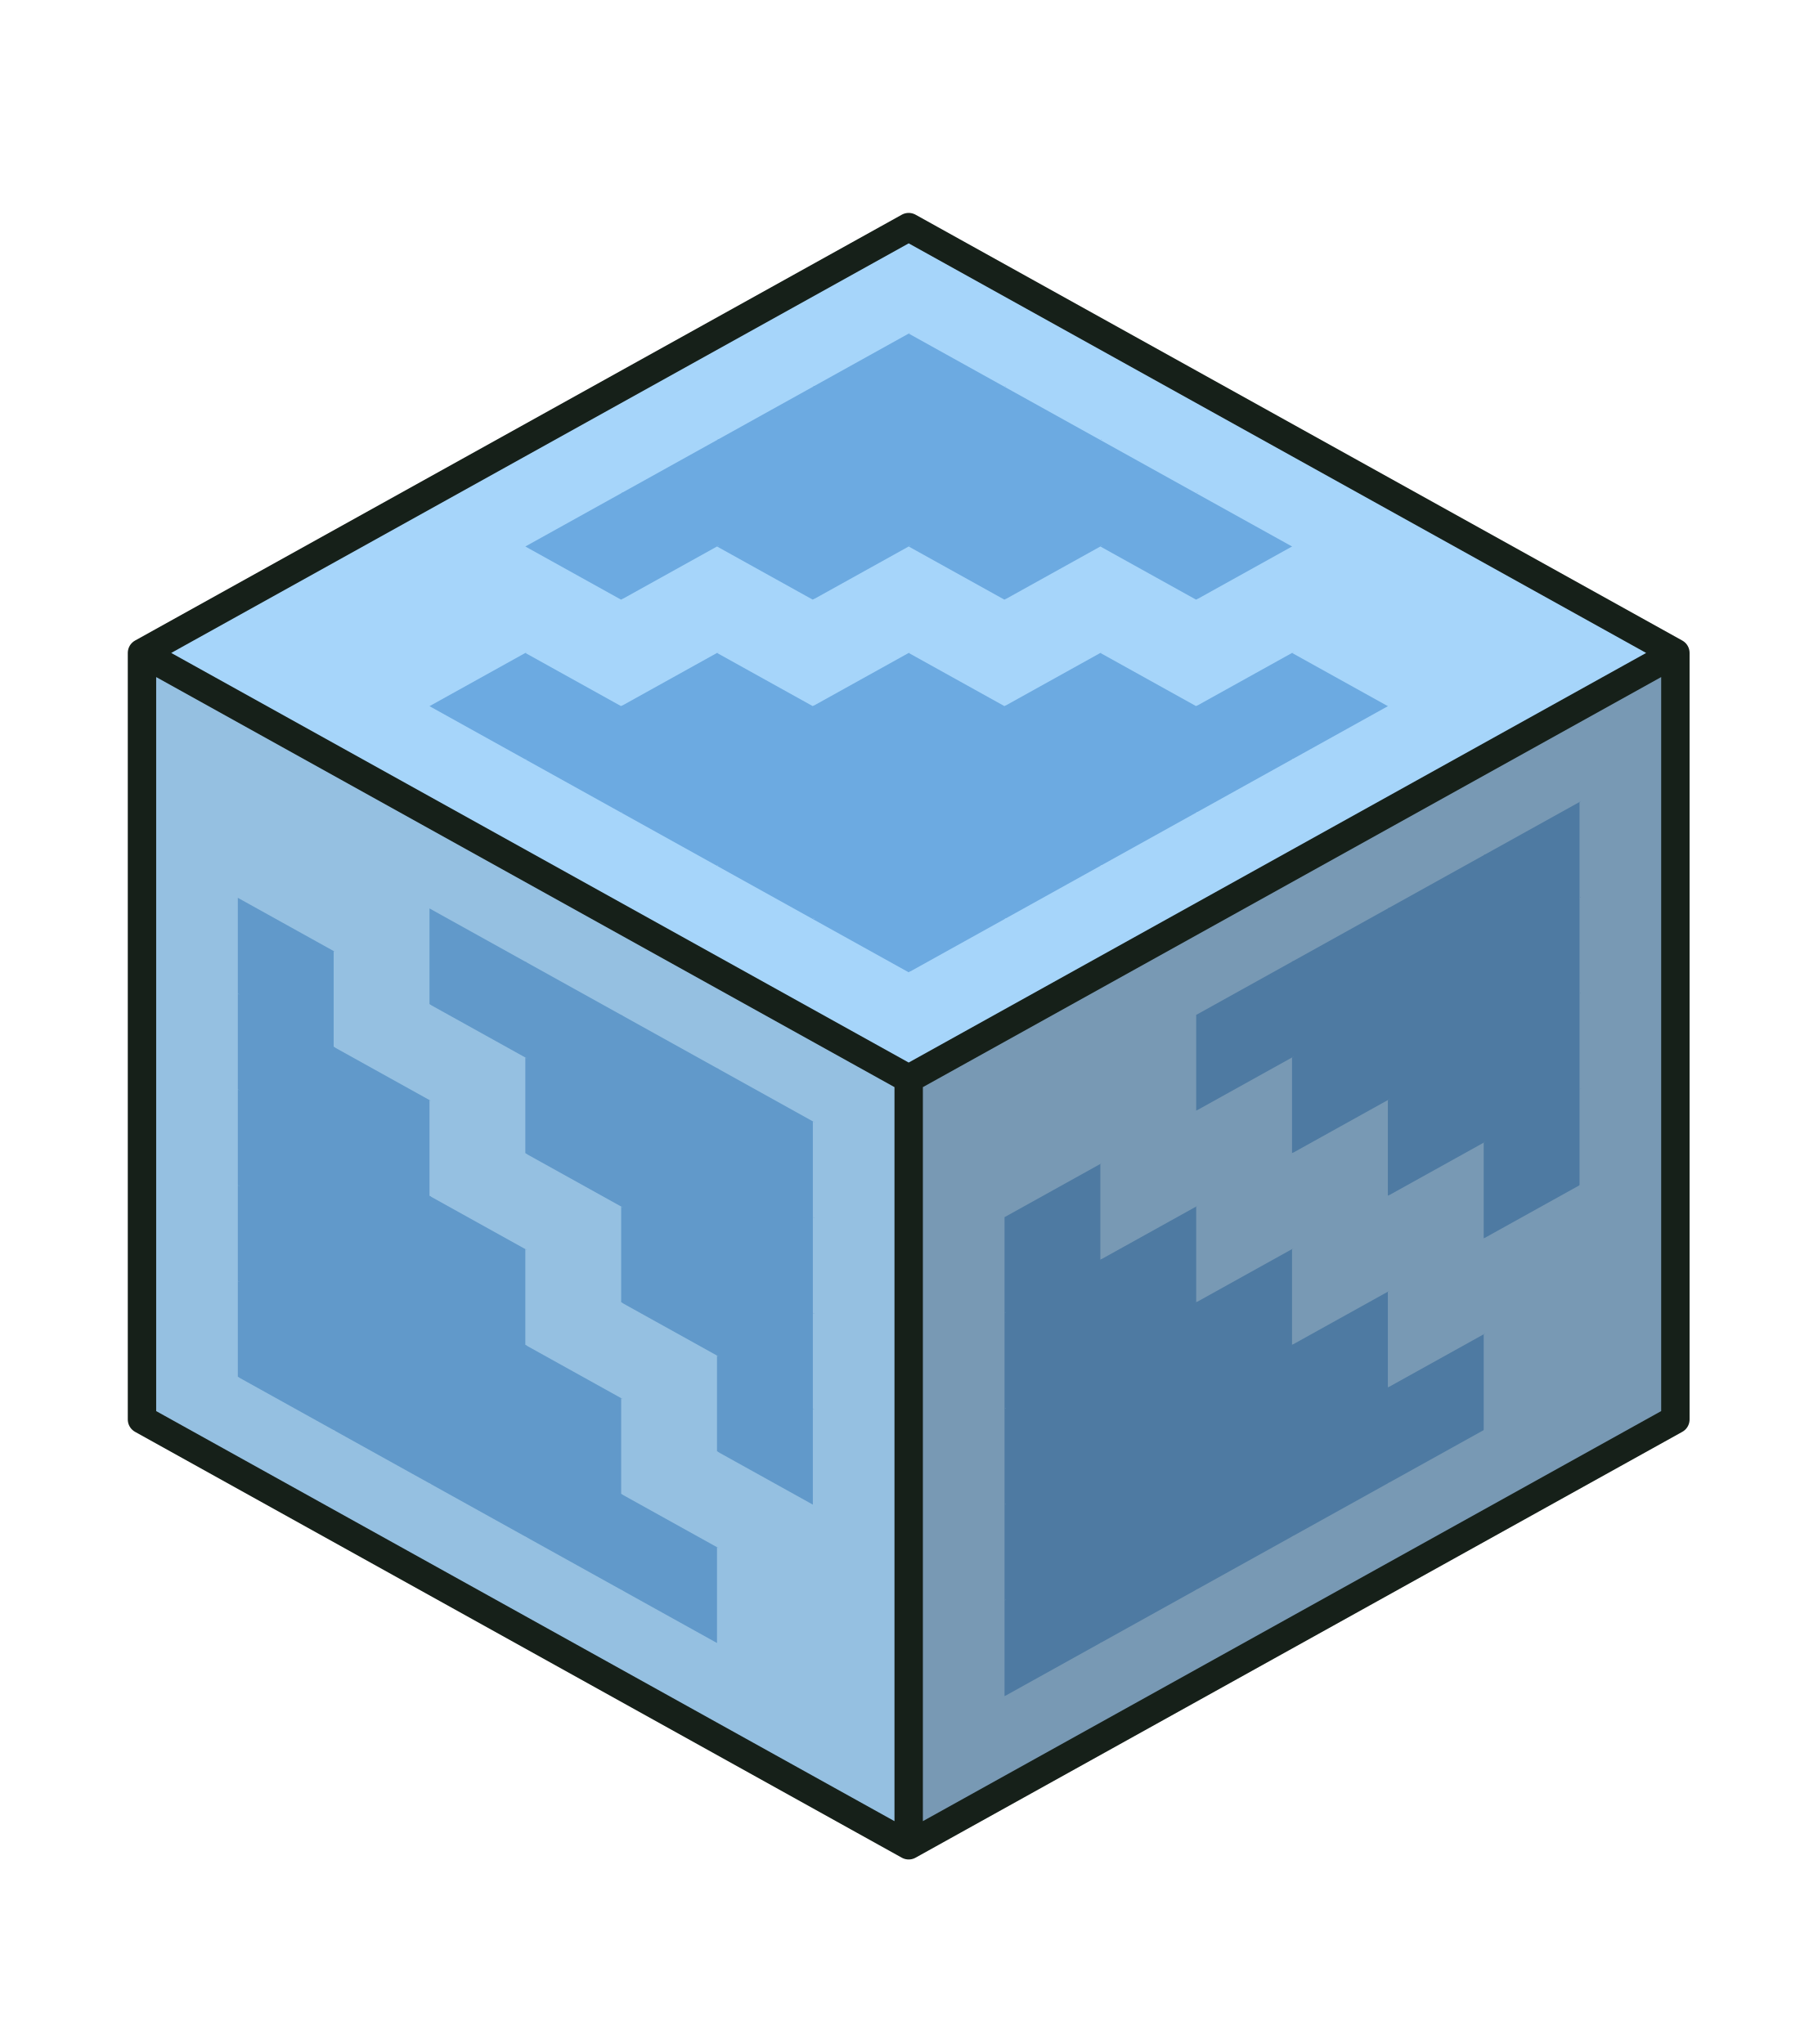
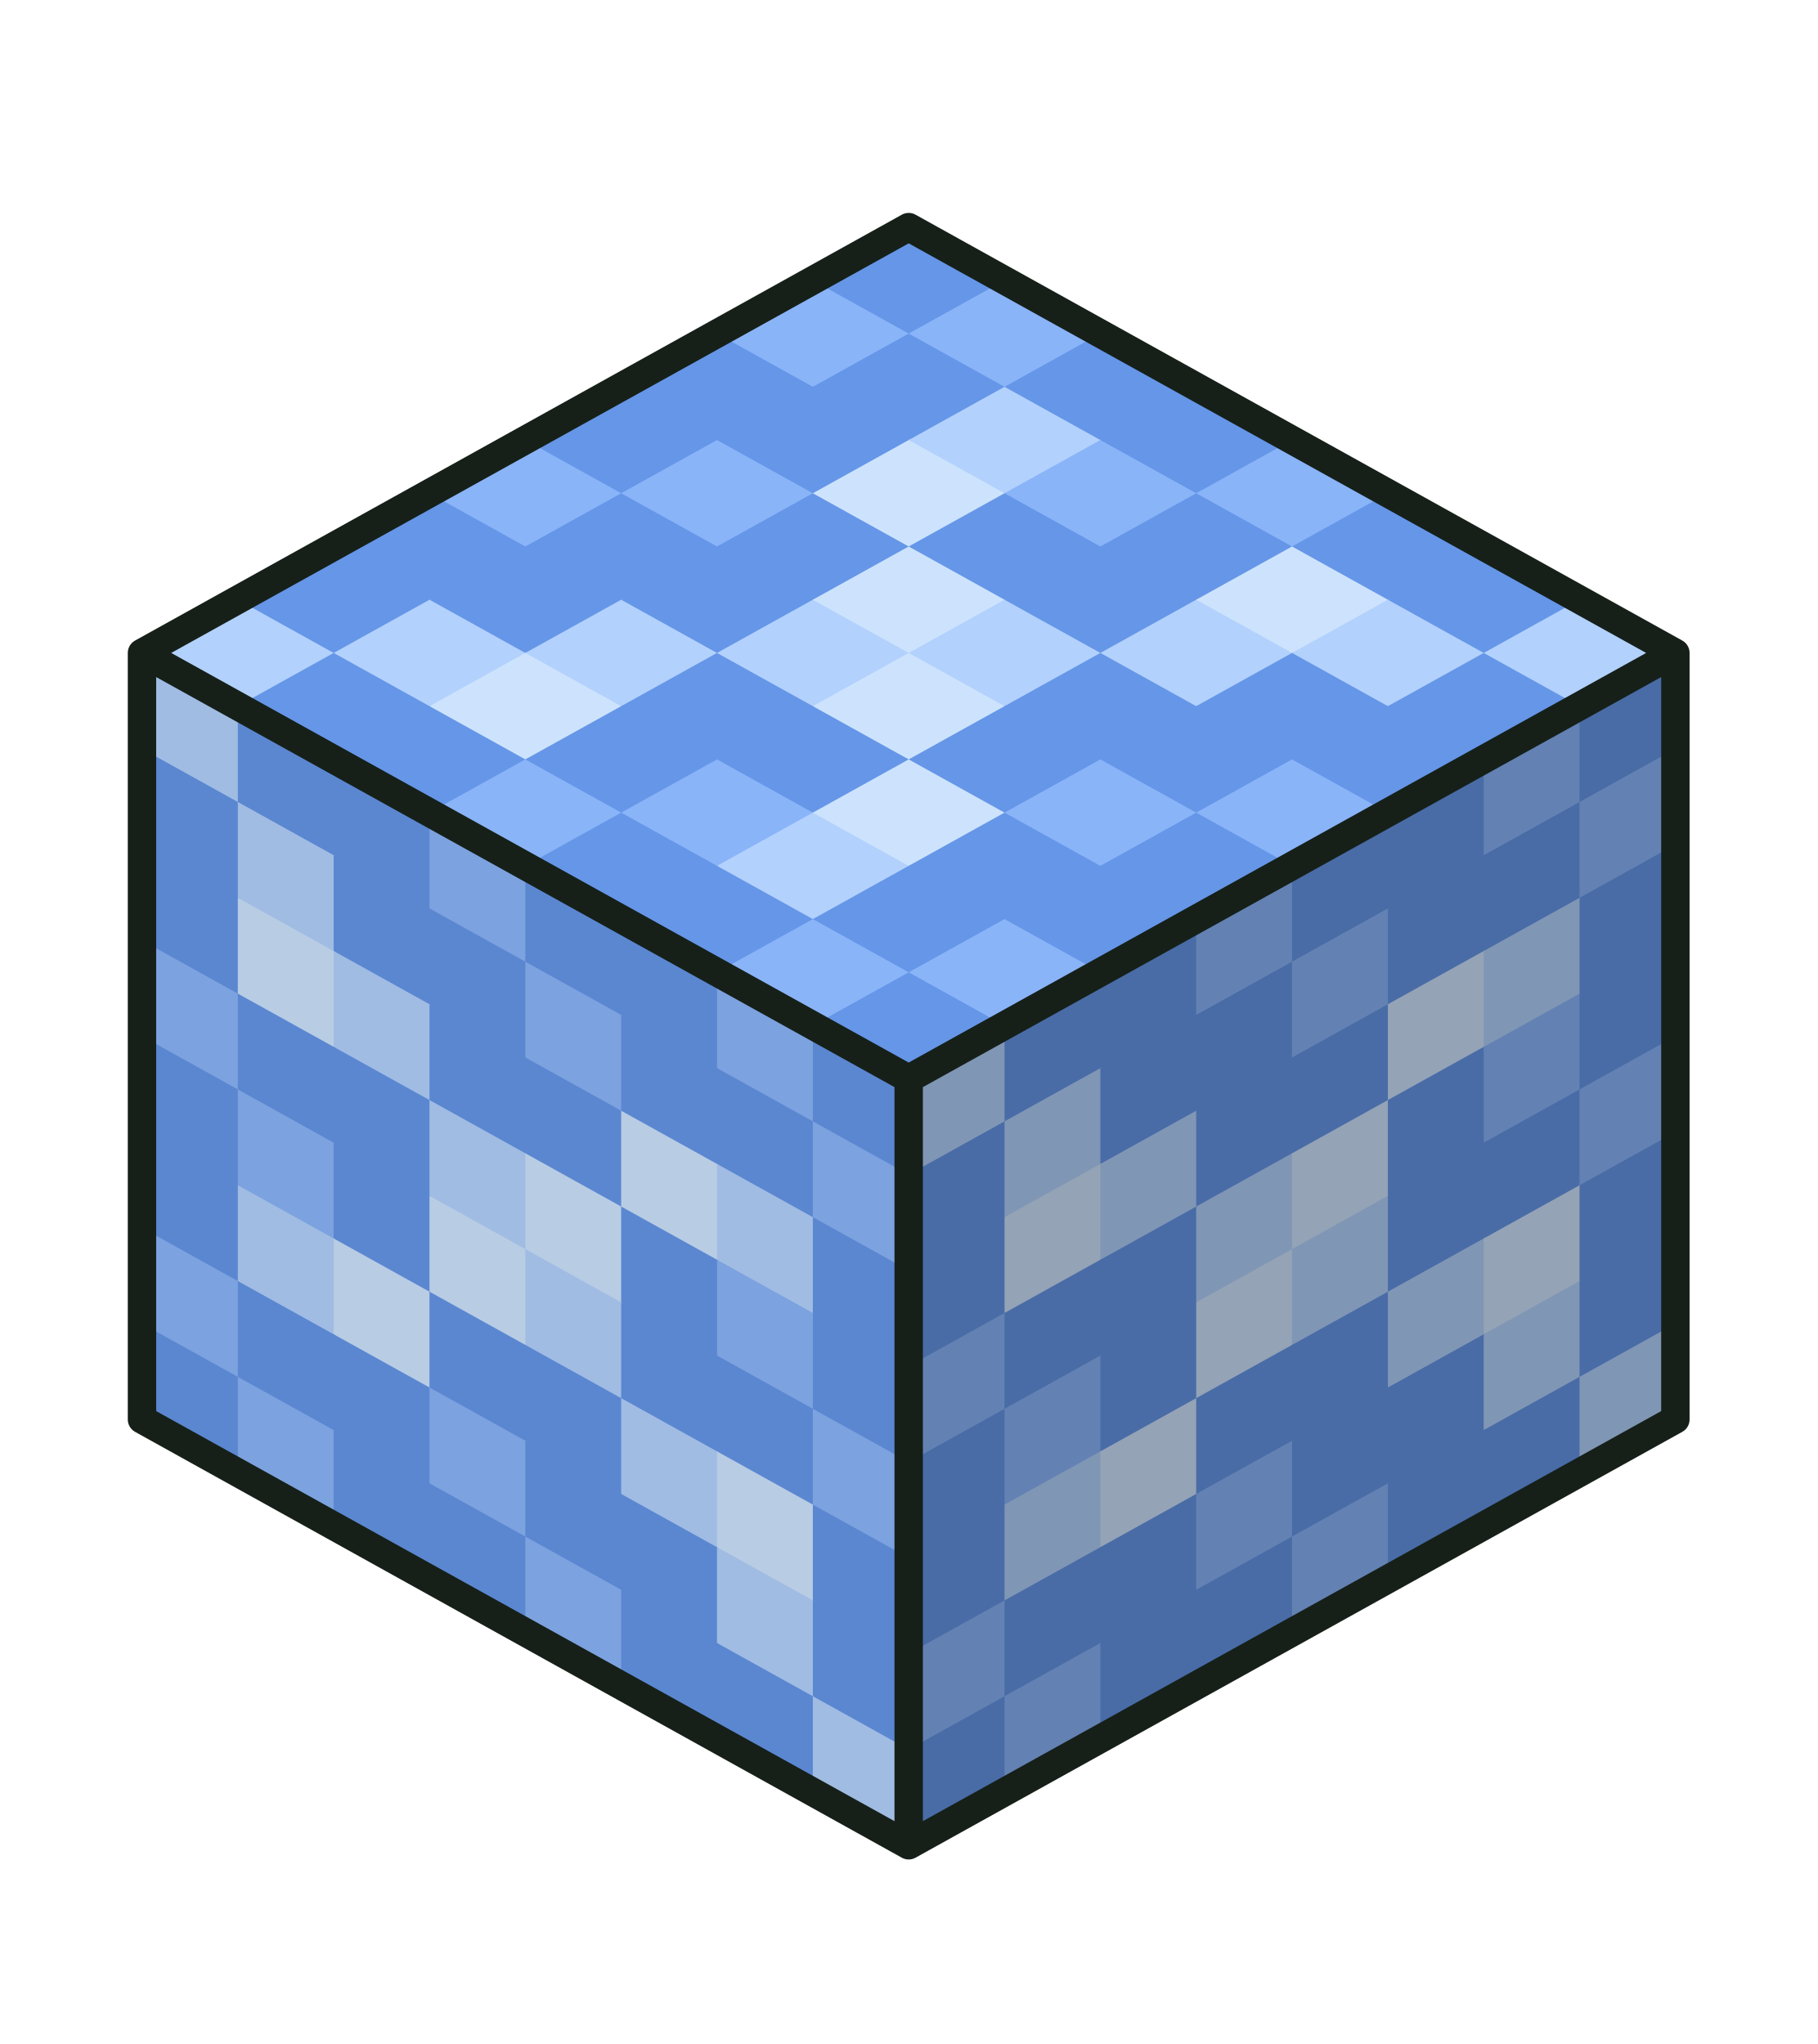
<svg xmlns="http://www.w3.org/2000/svg" viewBox="0 0 128 144" role="img">
  <g transform="matrix(6.75 -3.75 6.75 3.75 10 46)">
-     <rect x="0" y="0" width="1.015" height="1.015" fill="#a6d5fa" />
-     <rect x="1" y="0" width="1.015" height="1.015" fill="#a6d5fa" />
-     <rect x="2" y="0" width="1.015" height="1.015" fill="#a6d5fa" />
-     <rect x="3" y="0" width="1.015" height="1.015" fill="#a6d5fa" />
-     <rect x="4" y="0" width="1.015" height="1.015" fill="#a6d5fa" />
-     <rect x="5" y="0" width="1.015" height="1.015" fill="#a6d5fa" />
-     <rect x="6" y="0" width="1.015" height="1.015" fill="#a6d5fa" />
-     <rect x="7" y="0" width="1.015" height="1.015" fill="#a6d5fa" />
-     <rect x="0" y="1" width="1.015" height="1.015" fill="#a6d5fa" />
-     <rect x="1" y="1" width="1.015" height="1.015" fill="#a6d5fa" />
-     <rect x="2" y="1" width="1.015" height="1.015" fill="#a6d5fa" />
-     <rect x="3" y="1" width="1.015" height="1.015" fill="#6caae1" />
-     <rect x="4" y="1" width="1.015" height="1.015" fill="#6caae1" />
-     <rect x="5" y="1" width="1.015" height="1.015" fill="#6caae1" />
-     <rect x="6" y="1" width="1.015" height="1.015" fill="#6caae1" />
-     <rect x="7" y="1" width="1.015" height="1.015" fill="#a6d5fa" />
-     <rect x="0" y="2" width="1.015" height="1.015" fill="#a6d5fa" />
-     <rect x="1" y="2" width="1.015" height="1.015" fill="#6caae1" />
-     <rect x="2" y="2" width="1.015" height="1.015" fill="#a6d5fa" />
-     <rect x="3" y="2" width="1.015" height="1.015" fill="#a6d5fa" />
-     <rect x="4" y="2" width="1.015" height="1.015" fill="#6caae1" />
-     <rect x="5" y="2" width="1.015" height="1.015" fill="#6caae1" />
-     <rect x="6" y="2" width="1.015" height="1.015" fill="#6caae1" />
-     <rect x="7" y="2" width="1.015" height="1.015" fill="#a6d5fa" />
-     <rect x="0" y="3" width="1.015" height="1.015" fill="#a6d5fa" />
-     <rect x="1" y="3" width="1.015" height="1.015" fill="#6caae1" />
-     <rect x="2" y="3" width="1.015" height="1.015" fill="#6caae1" />
-     <rect x="3" y="3" width="1.015" height="1.015" fill="#a6d5fa" />
-     <rect x="4" y="3" width="1.015" height="1.015" fill="#a6d5fa" />
-     <rect x="5" y="3" width="1.015" height="1.015" fill="#6caae1" />
-     <rect x="6" y="3" width="1.015" height="1.015" fill="#6caae1" />
-     <rect x="7" y="3" width="1.015" height="1.015" fill="#a6d5fa" />
-     <rect x="0" y="4" width="1.015" height="1.015" fill="#a6d5fa" />
-     <rect x="1" y="4" width="1.015" height="1.015" fill="#6caae1" />
-     <rect x="2" y="4" width="1.015" height="1.015" fill="#6caae1" />
-     <rect x="3" y="4" width="1.015" height="1.015" fill="#6caae1" />
-     <rect x="4" y="4" width="1.015" height="1.015" fill="#a6d5fa" />
-     <rect x="5" y="4" width="1.015" height="1.015" fill="#a6d5fa" />
-     <rect x="6" y="4" width="1.015" height="1.015" fill="#6caae1" />
-     <rect x="7" y="4" width="1.015" height="1.015" fill="#a6d5fa" />
-     <rect x="0" y="5" width="1.015" height="1.015" fill="#a6d5fa" />
-     <rect x="1" y="5" width="1.015" height="1.015" fill="#6caae1" />
-     <rect x="2" y="5" width="1.015" height="1.015" fill="#6caae1" />
-     <rect x="3" y="5" width="1.015" height="1.015" fill="#6caae1" />
-     <rect x="4" y="5" width="1.015" height="1.015" fill="#6caae1" />
-     <rect x="5" y="5" width="1.015" height="1.015" fill="#a6d5fa" />
-     <rect x="6" y="5" width="1.015" height="1.015" fill="#a6d5fa" />
-     <rect x="7" y="5" width="1.015" height="1.015" fill="#a6d5fa" />
-     <rect x="0" y="6" width="1.015" height="1.015" fill="#a6d5fa" />
-     <rect x="1" y="6" width="1.015" height="1.015" fill="#6caae1" />
-     <rect x="2" y="6" width="1.015" height="1.015" fill="#6caae1" />
-     <rect x="3" y="6" width="1.015" height="1.015" fill="#6caae1" />
-     <rect x="4" y="6" width="1.015" height="1.015" fill="#6caae1" />
-     <rect x="5" y="6" width="1.015" height="1.015" fill="#6caae1" />
-     <rect x="6" y="6" width="1.015" height="1.015" fill="#a6d5fa" />
-     <rect x="7" y="6" width="1.015" height="1.015" fill="#a6d5fa" />
-     <rect x="0" y="7" width="1.015" height="1.015" fill="#a6d5fa" />
-     <rect x="1" y="7" width="1.015" height="1.015" fill="#a6d5fa" />
-     <rect x="2" y="7" width="1.015" height="1.015" fill="#a6d5fa" />
-     <rect x="3" y="7" width="1.015" height="1.015" fill="#a6d5fa" />
-     <rect x="4" y="7" width="1.015" height="1.015" fill="#a6d5fa" />
-     <rect x="5" y="7" width="1.015" height="1.015" fill="#a6d5fa" />
-     <rect x="6" y="7" width="1.015" height="1.015" fill="#a6d5fa" />
-     <rect x="7" y="7" width="1.015" height="1.015" fill="#a6d5fa" />
+     <rect x="0" y="0" width="1.015" height="1.015" fill="#b2d1fc" />
+     <rect x="1" y="0" width="1.015" height="1.015" fill="#6596e8" />
+     <rect x="2" y="0" width="1.015" height="1.015" fill="#6596e8" />
+     <rect x="3" y="0" width="1.015" height="1.015" fill="#8ab4f8" />
+     <rect x="4" y="0" width="1.015" height="1.015" fill="#6596e8" />
+     <rect x="5" y="0" width="1.015" height="1.015" fill="#6596e8" />
+     <rect x="6" y="0" width="1.015" height="1.015" fill="#8ab4f8" />
+     <rect x="7" y="0" width="1.015" height="1.015" fill="#6596e8" />
+     <rect x="0" y="1" width="1.015" height="1.015" fill="#6596e8" />
+     <rect x="1" y="1" width="1.015" height="1.015" fill="#b2d1fc" />
+     <rect x="2" y="1" width="1.015" height="1.015" fill="#6596e8" />
+     <rect x="3" y="1" width="1.015" height="1.015" fill="#6596e8" />
+     <rect x="4" y="1" width="1.015" height="1.015" fill="#8ab4f8" />
+     <rect x="5" y="1" width="1.015" height="1.015" fill="#6596e8" />
+     <rect x="6" y="1" width="1.015" height="1.015" fill="#6596e8" />
+     <rect x="7" y="1" width="1.015" height="1.015" fill="#8ab4f8" />
+     <rect x="0" y="2" width="1.015" height="1.015" fill="#6596e8" />
+     <rect x="1" y="2" width="1.015" height="1.015" fill="#cde3fd" />
+     <rect x="2" y="2" width="1.015" height="1.015" fill="#b2d1fc" />
+     <rect x="3" y="2" width="1.015" height="1.015" fill="#6596e8" />
+     <rect x="4" y="2" width="1.015" height="1.015" fill="#6596e8" />
+     <rect x="5" y="2" width="1.015" height="1.015" fill="#cde3fd" />
+     <rect x="6" y="2" width="1.015" height="1.015" fill="#b2d1fc" />
+     <rect x="7" y="2" width="1.015" height="1.015" fill="#6596e8" />
+     <rect x="0" y="3" width="1.015" height="1.015" fill="#8ab4f8" />
+     <rect x="1" y="3" width="1.015" height="1.015" fill="#6596e8" />
+     <rect x="2" y="3" width="1.015" height="1.015" fill="#6596e8" />
+     <rect x="3" y="3" width="1.015" height="1.015" fill="#b2d1fc" />
+     <rect x="4" y="3" width="1.015" height="1.015" fill="#cde3fd" />
+     <rect x="5" y="3" width="1.015" height="1.015" fill="#6596e8" />
+     <rect x="6" y="3" width="1.015" height="1.015" fill="#8ab4f8" />
+     <rect x="7" y="3" width="1.015" height="1.015" fill="#6596e8" />
+     <rect x="0" y="4" width="1.015" height="1.015" fill="#6596e8" />
+     <rect x="1" y="4" width="1.015" height="1.015" fill="#8ab4f8" />
+     <rect x="2" y="4" width="1.015" height="1.015" fill="#6596e8" />
+     <rect x="3" y="4" width="1.015" height="1.015" fill="#cde3fd" />
+     <rect x="4" y="4" width="1.015" height="1.015" fill="#b2d1fc" />
+     <rect x="5" y="4" width="1.015" height="1.015" fill="#6596e8" />
+     <rect x="6" y="4" width="1.015" height="1.015" fill="#6596e8" />
+     <rect x="7" y="4" width="1.015" height="1.015" fill="#8ab4f8" />
+     <rect x="0" y="5" width="1.015" height="1.015" fill="#6596e8" />
+     <rect x="1" y="5" width="1.015" height="1.015" fill="#b2d1fc" />
+     <rect x="2" y="5" width="1.015" height="1.015" fill="#cde3fd" />
+     <rect x="3" y="5" width="1.015" height="1.015" fill="#6596e8" />
+     <rect x="4" y="5" width="1.015" height="1.015" fill="#6596e8" />
+     <rect x="5" y="5" width="1.015" height="1.015" fill="#b2d1fc" />
+     <rect x="6" y="5" width="1.015" height="1.015" fill="#cde3fd" />
+     <rect x="7" y="5" width="1.015" height="1.015" fill="#6596e8" />
+     <rect x="0" y="6" width="1.015" height="1.015" fill="#8ab4f8" />
+     <rect x="1" y="6" width="1.015" height="1.015" fill="#6596e8" />
+     <rect x="2" y="6" width="1.015" height="1.015" fill="#6596e8" />
+     <rect x="3" y="6" width="1.015" height="1.015" fill="#8ab4f8" />
+     <rect x="4" y="6" width="1.015" height="1.015" fill="#6596e8" />
+     <rect x="5" y="6" width="1.015" height="1.015" fill="#6596e8" />
+     <rect x="6" y="6" width="1.015" height="1.015" fill="#b2d1fc" />
+     <rect x="7" y="6" width="1.015" height="1.015" fill="#6596e8" />
+     <rect x="0" y="7" width="1.015" height="1.015" fill="#6596e8" />
+     <rect x="1" y="7" width="1.015" height="1.015" fill="#8ab4f8" />
+     <rect x="2" y="7" width="1.015" height="1.015" fill="#6596e8" />
+     <rect x="3" y="7" width="1.015" height="1.015" fill="#6596e8" />
+     <rect x="4" y="7" width="1.015" height="1.015" fill="#8ab4f8" />
+     <rect x="5" y="7" width="1.015" height="1.015" fill="#6596e8" />
+     <rect x="6" y="7" width="1.015" height="1.015" fill="#6596e8" />
+     <rect x="7" y="7" width="1.015" height="1.015" fill="#b2d1fc" />
  </g>
  <g transform="matrix(6.75 3.75 0 6.75 10 46)">
-     <rect x="0" y="0" width="1.015" height="1.015" fill="#95c0e1" />
-     <rect x="1" y="0" width="1.015" height="1.015" fill="#95c0e1" />
-     <rect x="2" y="0" width="1.015" height="1.015" fill="#95c0e1" />
-     <rect x="3" y="0" width="1.015" height="1.015" fill="#95c0e1" />
-     <rect x="4" y="0" width="1.015" height="1.015" fill="#95c0e1" />
-     <rect x="5" y="0" width="1.015" height="1.015" fill="#95c0e1" />
-     <rect x="6" y="0" width="1.015" height="1.015" fill="#95c0e1" />
-     <rect x="7" y="0" width="1.015" height="1.015" fill="#95c0e1" />
-     <rect x="0" y="1" width="1.015" height="1.015" fill="#95c0e1" />
-     <rect x="1" y="1" width="1.015" height="1.015" fill="#95c0e1" />
-     <rect x="2" y="1" width="1.015" height="1.015" fill="#95c0e1" />
-     <rect x="3" y="1" width="1.015" height="1.015" fill="#6199ca" />
-     <rect x="4" y="1" width="1.015" height="1.015" fill="#6199ca" />
-     <rect x="5" y="1" width="1.015" height="1.015" fill="#6199ca" />
-     <rect x="6" y="1" width="1.015" height="1.015" fill="#6199ca" />
-     <rect x="7" y="1" width="1.015" height="1.015" fill="#95c0e1" />
-     <rect x="0" y="2" width="1.015" height="1.015" fill="#95c0e1" />
-     <rect x="1" y="2" width="1.015" height="1.015" fill="#6199ca" />
-     <rect x="2" y="2" width="1.015" height="1.015" fill="#95c0e1" />
-     <rect x="3" y="2" width="1.015" height="1.015" fill="#95c0e1" />
-     <rect x="4" y="2" width="1.015" height="1.015" fill="#6199ca" />
-     <rect x="5" y="2" width="1.015" height="1.015" fill="#6199ca" />
-     <rect x="6" y="2" width="1.015" height="1.015" fill="#6199ca" />
-     <rect x="7" y="2" width="1.015" height="1.015" fill="#95c0e1" />
-     <rect x="0" y="3" width="1.015" height="1.015" fill="#95c0e1" />
-     <rect x="1" y="3" width="1.015" height="1.015" fill="#6199ca" />
-     <rect x="2" y="3" width="1.015" height="1.015" fill="#6199ca" />
-     <rect x="3" y="3" width="1.015" height="1.015" fill="#95c0e1" />
-     <rect x="4" y="3" width="1.015" height="1.015" fill="#95c0e1" />
-     <rect x="5" y="3" width="1.015" height="1.015" fill="#6199ca" />
-     <rect x="6" y="3" width="1.015" height="1.015" fill="#6199ca" />
-     <rect x="7" y="3" width="1.015" height="1.015" fill="#95c0e1" />
-     <rect x="0" y="4" width="1.015" height="1.015" fill="#95c0e1" />
-     <rect x="1" y="4" width="1.015" height="1.015" fill="#6199ca" />
-     <rect x="2" y="4" width="1.015" height="1.015" fill="#6199ca" />
-     <rect x="3" y="4" width="1.015" height="1.015" fill="#6199ca" />
-     <rect x="4" y="4" width="1.015" height="1.015" fill="#95c0e1" />
-     <rect x="5" y="4" width="1.015" height="1.015" fill="#95c0e1" />
-     <rect x="6" y="4" width="1.015" height="1.015" fill="#6199ca" />
-     <rect x="7" y="4" width="1.015" height="1.015" fill="#95c0e1" />
-     <rect x="0" y="5" width="1.015" height="1.015" fill="#95c0e1" />
-     <rect x="1" y="5" width="1.015" height="1.015" fill="#6199ca" />
-     <rect x="2" y="5" width="1.015" height="1.015" fill="#6199ca" />
-     <rect x="3" y="5" width="1.015" height="1.015" fill="#6199ca" />
-     <rect x="4" y="5" width="1.015" height="1.015" fill="#6199ca" />
-     <rect x="5" y="5" width="1.015" height="1.015" fill="#95c0e1" />
-     <rect x="6" y="5" width="1.015" height="1.015" fill="#95c0e1" />
-     <rect x="7" y="5" width="1.015" height="1.015" fill="#95c0e1" />
-     <rect x="0" y="6" width="1.015" height="1.015" fill="#95c0e1" />
-     <rect x="1" y="6" width="1.015" height="1.015" fill="#6199ca" />
-     <rect x="2" y="6" width="1.015" height="1.015" fill="#6199ca" />
-     <rect x="3" y="6" width="1.015" height="1.015" fill="#6199ca" />
-     <rect x="4" y="6" width="1.015" height="1.015" fill="#6199ca" />
-     <rect x="5" y="6" width="1.015" height="1.015" fill="#6199ca" />
-     <rect x="6" y="6" width="1.015" height="1.015" fill="#95c0e1" />
-     <rect x="7" y="6" width="1.015" height="1.015" fill="#95c0e1" />
-     <rect x="0" y="7" width="1.015" height="1.015" fill="#95c0e1" />
-     <rect x="1" y="7" width="1.015" height="1.015" fill="#95c0e1" />
-     <rect x="2" y="7" width="1.015" height="1.015" fill="#95c0e1" />
-     <rect x="3" y="7" width="1.015" height="1.015" fill="#95c0e1" />
-     <rect x="4" y="7" width="1.015" height="1.015" fill="#95c0e1" />
-     <rect x="5" y="7" width="1.015" height="1.015" fill="#95c0e1" />
-     <rect x="6" y="7" width="1.015" height="1.015" fill="#95c0e1" />
-     <rect x="7" y="7" width="1.015" height="1.015" fill="#95c0e1" />
+     <rect x="0" y="0" width="1.015" height="1.015" fill="#a0bce3" />
+     <rect x="1" y="0" width="1.015" height="1.015" fill="#5b87d1" />
+     <rect x="2" y="0" width="1.015" height="1.015" fill="#5b87d1" />
+     <rect x="3" y="0" width="1.015" height="1.015" fill="#7ca2df" />
+     <rect x="4" y="0" width="1.015" height="1.015" fill="#5b87d1" />
+     <rect x="5" y="0" width="1.015" height="1.015" fill="#5b87d1" />
+     <rect x="6" y="0" width="1.015" height="1.015" fill="#7ca2df" />
+     <rect x="7" y="0" width="1.015" height="1.015" fill="#5b87d1" />
+     <rect x="0" y="1" width="1.015" height="1.015" fill="#5b87d1" />
+     <rect x="1" y="1" width="1.015" height="1.015" fill="#a0bce3" />
+     <rect x="2" y="1" width="1.015" height="1.015" fill="#5b87d1" />
+     <rect x="3" y="1" width="1.015" height="1.015" fill="#5b87d1" />
+     <rect x="4" y="1" width="1.015" height="1.015" fill="#7ca2df" />
+     <rect x="5" y="1" width="1.015" height="1.015" fill="#5b87d1" />
+     <rect x="6" y="1" width="1.015" height="1.015" fill="#5b87d1" />
+     <rect x="7" y="1" width="1.015" height="1.015" fill="#7ca2df" />
+     <rect x="0" y="2" width="1.015" height="1.015" fill="#5b87d1" />
+     <rect x="1" y="2" width="1.015" height="1.015" fill="#b8cce4" />
+     <rect x="2" y="2" width="1.015" height="1.015" fill="#a0bce3" />
+     <rect x="3" y="2" width="1.015" height="1.015" fill="#5b87d1" />
+     <rect x="4" y="2" width="1.015" height="1.015" fill="#5b87d1" />
+     <rect x="5" y="2" width="1.015" height="1.015" fill="#b8cce4" />
+     <rect x="6" y="2" width="1.015" height="1.015" fill="#a0bce3" />
+     <rect x="7" y="2" width="1.015" height="1.015" fill="#5b87d1" />
+     <rect x="0" y="3" width="1.015" height="1.015" fill="#7ca2df" />
+     <rect x="1" y="3" width="1.015" height="1.015" fill="#5b87d1" />
+     <rect x="2" y="3" width="1.015" height="1.015" fill="#5b87d1" />
+     <rect x="3" y="3" width="1.015" height="1.015" fill="#a0bce3" />
+     <rect x="4" y="3" width="1.015" height="1.015" fill="#b8cce4" />
+     <rect x="5" y="3" width="1.015" height="1.015" fill="#5b87d1" />
+     <rect x="6" y="3" width="1.015" height="1.015" fill="#7ca2df" />
+     <rect x="7" y="3" width="1.015" height="1.015" fill="#5b87d1" />
+     <rect x="0" y="4" width="1.015" height="1.015" fill="#5b87d1" />
+     <rect x="1" y="4" width="1.015" height="1.015" fill="#7ca2df" />
+     <rect x="2" y="4" width="1.015" height="1.015" fill="#5b87d1" />
+     <rect x="3" y="4" width="1.015" height="1.015" fill="#b8cce4" />
+     <rect x="4" y="4" width="1.015" height="1.015" fill="#a0bce3" />
+     <rect x="5" y="4" width="1.015" height="1.015" fill="#5b87d1" />
+     <rect x="6" y="4" width="1.015" height="1.015" fill="#5b87d1" />
+     <rect x="7" y="4" width="1.015" height="1.015" fill="#7ca2df" />
+     <rect x="0" y="5" width="1.015" height="1.015" fill="#5b87d1" />
+     <rect x="1" y="5" width="1.015" height="1.015" fill="#a0bce3" />
+     <rect x="2" y="5" width="1.015" height="1.015" fill="#b8cce4" />
+     <rect x="3" y="5" width="1.015" height="1.015" fill="#5b87d1" />
+     <rect x="4" y="5" width="1.015" height="1.015" fill="#5b87d1" />
+     <rect x="5" y="5" width="1.015" height="1.015" fill="#a0bce3" />
+     <rect x="6" y="5" width="1.015" height="1.015" fill="#b8cce4" />
+     <rect x="7" y="5" width="1.015" height="1.015" fill="#5b87d1" />
+     <rect x="0" y="6" width="1.015" height="1.015" fill="#7ca2df" />
+     <rect x="1" y="6" width="1.015" height="1.015" fill="#5b87d1" />
+     <rect x="2" y="6" width="1.015" height="1.015" fill="#5b87d1" />
+     <rect x="3" y="6" width="1.015" height="1.015" fill="#7ca2df" />
+     <rect x="4" y="6" width="1.015" height="1.015" fill="#5b87d1" />
+     <rect x="5" y="6" width="1.015" height="1.015" fill="#5b87d1" />
+     <rect x="6" y="6" width="1.015" height="1.015" fill="#a0bce3" />
+     <rect x="7" y="6" width="1.015" height="1.015" fill="#5b87d1" />
+     <rect x="0" y="7" width="1.015" height="1.015" fill="#5b87d1" />
+     <rect x="1" y="7" width="1.015" height="1.015" fill="#7ca2df" />
+     <rect x="2" y="7" width="1.015" height="1.015" fill="#5b87d1" />
+     <rect x="3" y="7" width="1.015" height="1.015" fill="#5b87d1" />
+     <rect x="4" y="7" width="1.015" height="1.015" fill="#7ca2df" />
+     <rect x="5" y="7" width="1.015" height="1.015" fill="#5b87d1" />
+     <rect x="6" y="7" width="1.015" height="1.015" fill="#5b87d1" />
+     <rect x="7" y="7" width="1.015" height="1.015" fill="#a0bce3" />
  </g>
  <g transform="matrix(6.75 -3.75 0 6.75 64 76)">
-     <rect x="0" y="0" width="1.015" height="1.015" fill="#7899b4" />
-     <rect x="1" y="0" width="1.015" height="1.015" fill="#7899b4" />
-     <rect x="2" y="0" width="1.015" height="1.015" fill="#7899b4" />
-     <rect x="3" y="0" width="1.015" height="1.015" fill="#7899b4" />
-     <rect x="4" y="0" width="1.015" height="1.015" fill="#7899b4" />
-     <rect x="5" y="0" width="1.015" height="1.015" fill="#7899b4" />
-     <rect x="6" y="0" width="1.015" height="1.015" fill="#7899b4" />
-     <rect x="7" y="0" width="1.015" height="1.015" fill="#7899b4" />
-     <rect x="0" y="1" width="1.015" height="1.015" fill="#7899b4" />
-     <rect x="1" y="1" width="1.015" height="1.015" fill="#7899b4" />
-     <rect x="2" y="1" width="1.015" height="1.015" fill="#7899b4" />
-     <rect x="3" y="1" width="1.015" height="1.015" fill="#4e7aa2" />
-     <rect x="4" y="1" width="1.015" height="1.015" fill="#4e7aa2" />
-     <rect x="5" y="1" width="1.015" height="1.015" fill="#4e7aa2" />
-     <rect x="6" y="1" width="1.015" height="1.015" fill="#4e7aa2" />
-     <rect x="7" y="1" width="1.015" height="1.015" fill="#7899b4" />
-     <rect x="0" y="2" width="1.015" height="1.015" fill="#7899b4" />
-     <rect x="1" y="2" width="1.015" height="1.015" fill="#4e7aa2" />
-     <rect x="2" y="2" width="1.015" height="1.015" fill="#7899b4" />
-     <rect x="3" y="2" width="1.015" height="1.015" fill="#7899b4" />
-     <rect x="4" y="2" width="1.015" height="1.015" fill="#4e7aa2" />
-     <rect x="5" y="2" width="1.015" height="1.015" fill="#4e7aa2" />
-     <rect x="6" y="2" width="1.015" height="1.015" fill="#4e7aa2" />
-     <rect x="7" y="2" width="1.015" height="1.015" fill="#7899b4" />
-     <rect x="0" y="3" width="1.015" height="1.015" fill="#7899b4" />
-     <rect x="1" y="3" width="1.015" height="1.015" fill="#4e7aa2" />
-     <rect x="2" y="3" width="1.015" height="1.015" fill="#4e7aa2" />
-     <rect x="3" y="3" width="1.015" height="1.015" fill="#7899b4" />
-     <rect x="4" y="3" width="1.015" height="1.015" fill="#7899b4" />
-     <rect x="5" y="3" width="1.015" height="1.015" fill="#4e7aa2" />
-     <rect x="6" y="3" width="1.015" height="1.015" fill="#4e7aa2" />
-     <rect x="7" y="3" width="1.015" height="1.015" fill="#7899b4" />
-     <rect x="0" y="4" width="1.015" height="1.015" fill="#7899b4" />
-     <rect x="1" y="4" width="1.015" height="1.015" fill="#4e7aa2" />
-     <rect x="2" y="4" width="1.015" height="1.015" fill="#4e7aa2" />
-     <rect x="3" y="4" width="1.015" height="1.015" fill="#4e7aa2" />
-     <rect x="4" y="4" width="1.015" height="1.015" fill="#7899b4" />
-     <rect x="5" y="4" width="1.015" height="1.015" fill="#7899b4" />
-     <rect x="6" y="4" width="1.015" height="1.015" fill="#4e7aa2" />
-     <rect x="7" y="4" width="1.015" height="1.015" fill="#7899b4" />
-     <rect x="0" y="5" width="1.015" height="1.015" fill="#7899b4" />
-     <rect x="1" y="5" width="1.015" height="1.015" fill="#4e7aa2" />
-     <rect x="2" y="5" width="1.015" height="1.015" fill="#4e7aa2" />
-     <rect x="3" y="5" width="1.015" height="1.015" fill="#4e7aa2" />
-     <rect x="4" y="5" width="1.015" height="1.015" fill="#4e7aa2" />
-     <rect x="5" y="5" width="1.015" height="1.015" fill="#7899b4" />
-     <rect x="6" y="5" width="1.015" height="1.015" fill="#7899b4" />
-     <rect x="7" y="5" width="1.015" height="1.015" fill="#7899b4" />
-     <rect x="0" y="6" width="1.015" height="1.015" fill="#7899b4" />
-     <rect x="1" y="6" width="1.015" height="1.015" fill="#4e7aa2" />
-     <rect x="2" y="6" width="1.015" height="1.015" fill="#4e7aa2" />
-     <rect x="3" y="6" width="1.015" height="1.015" fill="#4e7aa2" />
-     <rect x="4" y="6" width="1.015" height="1.015" fill="#4e7aa2" />
-     <rect x="5" y="6" width="1.015" height="1.015" fill="#4e7aa2" />
-     <rect x="6" y="6" width="1.015" height="1.015" fill="#7899b4" />
-     <rect x="7" y="6" width="1.015" height="1.015" fill="#7899b4" />
-     <rect x="0" y="7" width="1.015" height="1.015" fill="#7899b4" />
-     <rect x="1" y="7" width="1.015" height="1.015" fill="#7899b4" />
-     <rect x="2" y="7" width="1.015" height="1.015" fill="#7899b4" />
-     <rect x="3" y="7" width="1.015" height="1.015" fill="#7899b4" />
-     <rect x="4" y="7" width="1.015" height="1.015" fill="#7899b4" />
-     <rect x="5" y="7" width="1.015" height="1.015" fill="#7899b4" />
-     <rect x="6" y="7" width="1.015" height="1.015" fill="#7899b4" />
-     <rect x="7" y="7" width="1.015" height="1.015" fill="#7899b4" />
+     <rect x="0" y="0" width="1.015" height="1.015" fill="#8096b5" />
+     <rect x="1" y="0" width="1.015" height="1.015" fill="#496ca7" />
+     <rect x="2" y="0" width="1.015" height="1.015" fill="#496ca7" />
+     <rect x="3" y="0" width="1.015" height="1.015" fill="#6382b3" />
+     <rect x="4" y="0" width="1.015" height="1.015" fill="#496ca7" />
+     <rect x="5" y="0" width="1.015" height="1.015" fill="#496ca7" />
+     <rect x="6" y="0" width="1.015" height="1.015" fill="#6382b3" />
+     <rect x="7" y="0" width="1.015" height="1.015" fill="#496ca7" />
+     <rect x="0" y="1" width="1.015" height="1.015" fill="#496ca7" />
+     <rect x="1" y="1" width="1.015" height="1.015" fill="#8096b5" />
+     <rect x="2" y="1" width="1.015" height="1.015" fill="#496ca7" />
+     <rect x="3" y="1" width="1.015" height="1.015" fill="#496ca7" />
+     <rect x="4" y="1" width="1.015" height="1.015" fill="#6382b3" />
+     <rect x="5" y="1" width="1.015" height="1.015" fill="#496ca7" />
+     <rect x="6" y="1" width="1.015" height="1.015" fill="#496ca7" />
+     <rect x="7" y="1" width="1.015" height="1.015" fill="#6382b3" />
+     <rect x="0" y="2" width="1.015" height="1.015" fill="#496ca7" />
+     <rect x="1" y="2" width="1.015" height="1.015" fill="#94a3b6" />
+     <rect x="2" y="2" width="1.015" height="1.015" fill="#8096b5" />
+     <rect x="3" y="2" width="1.015" height="1.015" fill="#496ca7" />
+     <rect x="4" y="2" width="1.015" height="1.015" fill="#496ca7" />
+     <rect x="5" y="2" width="1.015" height="1.015" fill="#94a3b6" />
+     <rect x="6" y="2" width="1.015" height="1.015" fill="#8096b5" />
+     <rect x="7" y="2" width="1.015" height="1.015" fill="#496ca7" />
+     <rect x="0" y="3" width="1.015" height="1.015" fill="#6382b3" />
+     <rect x="1" y="3" width="1.015" height="1.015" fill="#496ca7" />
+     <rect x="2" y="3" width="1.015" height="1.015" fill="#496ca7" />
+     <rect x="3" y="3" width="1.015" height="1.015" fill="#8096b5" />
+     <rect x="4" y="3" width="1.015" height="1.015" fill="#94a3b6" />
+     <rect x="5" y="3" width="1.015" height="1.015" fill="#496ca7" />
+     <rect x="6" y="3" width="1.015" height="1.015" fill="#6382b3" />
+     <rect x="7" y="3" width="1.015" height="1.015" fill="#496ca7" />
+     <rect x="0" y="4" width="1.015" height="1.015" fill="#496ca7" />
+     <rect x="1" y="4" width="1.015" height="1.015" fill="#6382b3" />
+     <rect x="2" y="4" width="1.015" height="1.015" fill="#496ca7" />
+     <rect x="3" y="4" width="1.015" height="1.015" fill="#94a3b6" />
+     <rect x="4" y="4" width="1.015" height="1.015" fill="#8096b5" />
+     <rect x="5" y="4" width="1.015" height="1.015" fill="#496ca7" />
+     <rect x="6" y="4" width="1.015" height="1.015" fill="#496ca7" />
+     <rect x="7" y="4" width="1.015" height="1.015" fill="#6382b3" />
+     <rect x="0" y="5" width="1.015" height="1.015" fill="#496ca7" />
+     <rect x="1" y="5" width="1.015" height="1.015" fill="#8096b5" />
+     <rect x="2" y="5" width="1.015" height="1.015" fill="#94a3b6" />
+     <rect x="3" y="5" width="1.015" height="1.015" fill="#496ca7" />
+     <rect x="4" y="5" width="1.015" height="1.015" fill="#496ca7" />
+     <rect x="5" y="5" width="1.015" height="1.015" fill="#8096b5" />
+     <rect x="6" y="5" width="1.015" height="1.015" fill="#94a3b6" />
+     <rect x="7" y="5" width="1.015" height="1.015" fill="#496ca7" />
+     <rect x="0" y="6" width="1.015" height="1.015" fill="#6382b3" />
+     <rect x="1" y="6" width="1.015" height="1.015" fill="#496ca7" />
+     <rect x="2" y="6" width="1.015" height="1.015" fill="#496ca7" />
+     <rect x="3" y="6" width="1.015" height="1.015" fill="#6382b3" />
+     <rect x="4" y="6" width="1.015" height="1.015" fill="#496ca7" />
+     <rect x="5" y="6" width="1.015" height="1.015" fill="#496ca7" />
+     <rect x="6" y="6" width="1.015" height="1.015" fill="#8096b5" />
+     <rect x="7" y="6" width="1.015" height="1.015" fill="#496ca7" />
+     <rect x="0" y="7" width="1.015" height="1.015" fill="#496ca7" />
+     <rect x="1" y="7" width="1.015" height="1.015" fill="#6382b3" />
+     <rect x="2" y="7" width="1.015" height="1.015" fill="#496ca7" />
+     <rect x="3" y="7" width="1.015" height="1.015" fill="#496ca7" />
+     <rect x="4" y="7" width="1.015" height="1.015" fill="#6382b3" />
+     <rect x="5" y="7" width="1.015" height="1.015" fill="#496ca7" />
+     <rect x="6" y="7" width="1.015" height="1.015" fill="#496ca7" />
+     <rect x="7" y="7" width="1.015" height="1.015" fill="#8096b5" />
  </g>
  <path d="M64 16 118 46V100L64 130 10 100V46Z M10 46 64 76 118 46 M64 76V130" fill="none" stroke="#162019" stroke-width="2" stroke-linejoin="round" />
</svg>
